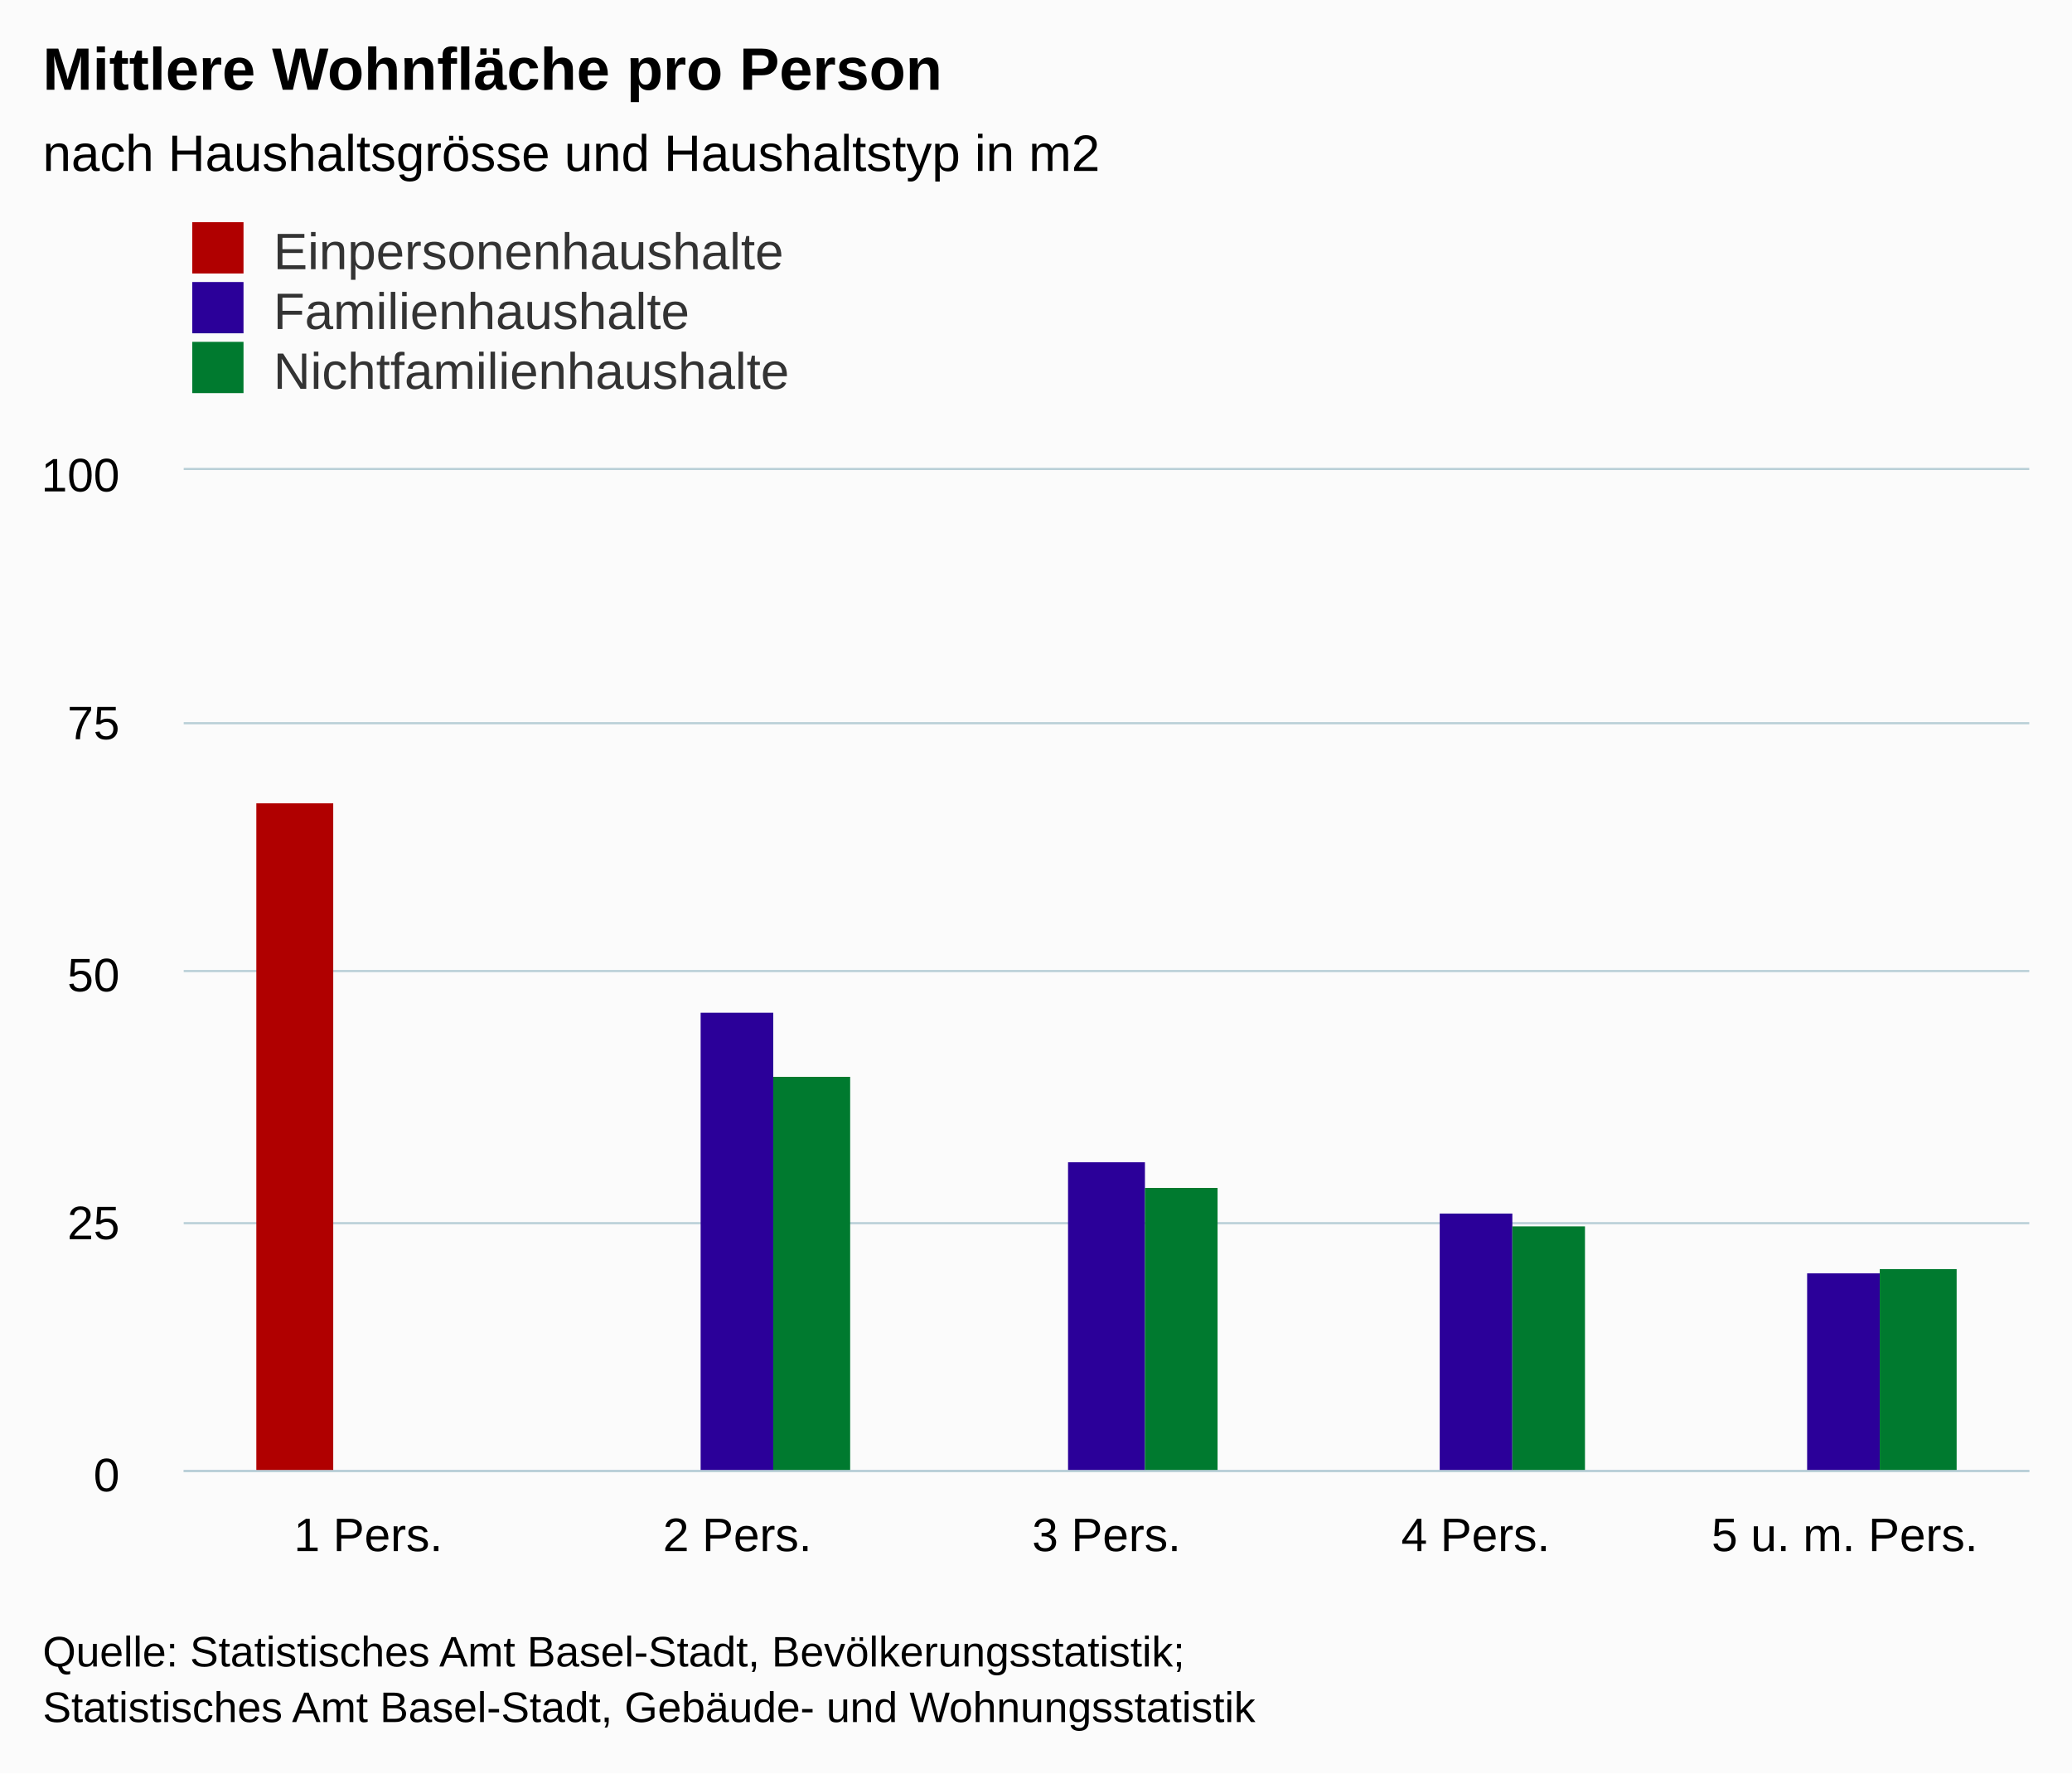
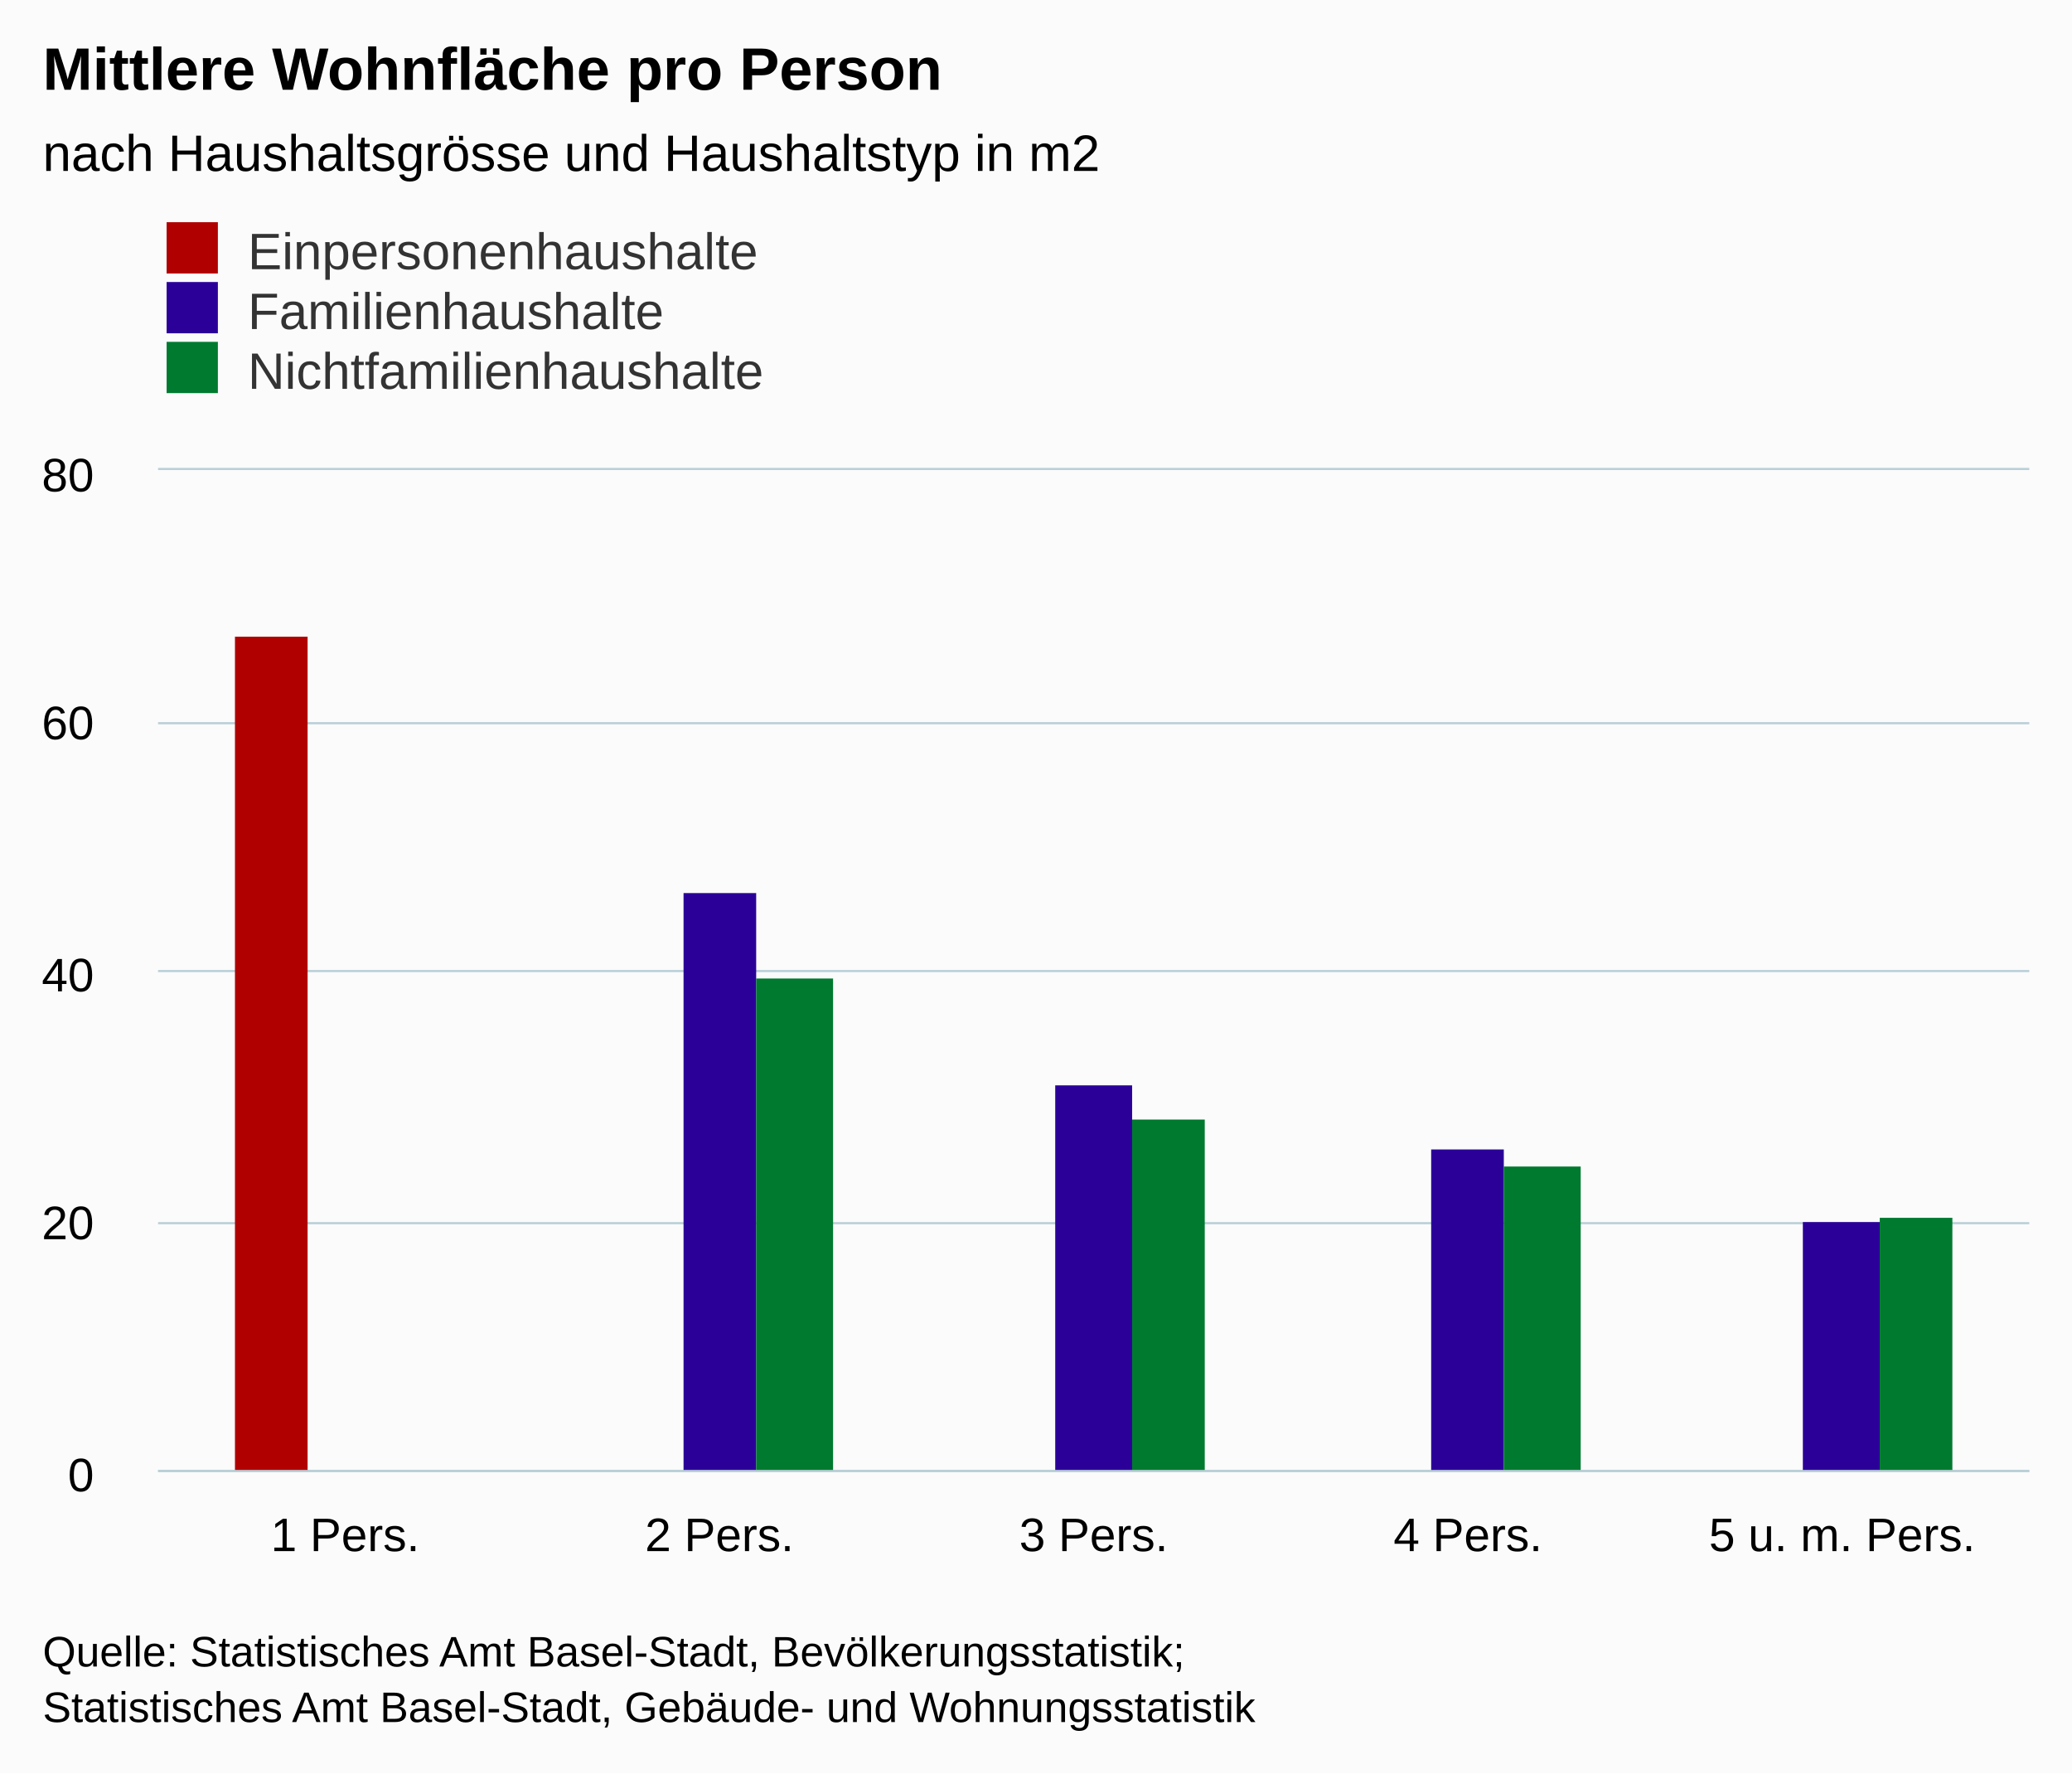
<svg xmlns="http://www.w3.org/2000/svg" version="1.1" class="highcharts-root" style="font-family:arial;font-size:12px;" viewBox="0 0 485 415">
  <defs>
    <clipPath>
-       <rect x="0" y="0" width="432" height="234" fill="none" />
+       <rect x="0" y="0" width="438" height="234" fill="none" />
    </clipPath>
    <clipPath id="a">
-       <rect x="0" y="0" width="432" height="234" fill="none" />
+       <rect x="0" y="0" width="438" height="234" fill="none" />
    </clipPath>
  </defs>
  <rect fill="#fbfbfb" class="highcharts-background" x="0" y="0" width="485" height="415" rx="0" ry="0" />
-   <rect fill="none" class="highcharts-plot-background" x="43" y="110" width="432" height="234" />
+   <rect fill="none" class="highcharts-plot-background" x="37" y="110" width="438" height="234" />
  <g class="highcharts-pane-group" />
  <g class="highcharts-grid highcharts-xaxis-grid ">
-     <path fill="none" class="highcharts-grid-line" d="M 128.5 110 L 128.5 344" opacity="1" />
-     <path fill="none" class="highcharts-grid-line" d="M 215.5 110 L 215.5 344" opacity="1" />
-     <path fill="none" class="highcharts-grid-line" d="M 301.5 110 L 301.5 344" opacity="1" />
-     <path fill="none" class="highcharts-grid-line" d="M 388.5 110 L 388.5 344" opacity="1" />
+     <path fill="none" class="highcharts-grid-line" d="M 124.5 110 L 124.5 344" opacity="1" />
+     <path fill="none" class="highcharts-grid-line" d="M 211.5 110 L 211.5 344" opacity="1" />
+     <path fill="none" class="highcharts-grid-line" d="M 299.5 110 L 299.5 344" opacity="1" />
+     <path fill="none" class="highcharts-grid-line" d="M 386.5 110 L 386.5 344" opacity="1" />
    <path fill="none" class="highcharts-grid-line" d="M 474.5 110 L 474.5 344" opacity="1" />
-     <path fill="none" class="highcharts-grid-line" d="M 42.5 110 L 42.5 344" opacity="1" />
+     <path fill="none" class="highcharts-grid-line" d="M 36.5 110 L 36.5 344" opacity="1" />
  </g>
  <g class="highcharts-grid highcharts-yaxis-grid ">
-     <path fill="none" stroke="#B9CFD7" stroke-width="0.5" class="highcharts-grid-line" d="M 43 344.25 L 475 344.25" opacity="1" />
-     <path fill="none" stroke="#B9CFD7" stroke-width="0.5" class="highcharts-grid-line" d="M 43 286.25 L 475 286.25" opacity="1" />
-     <path fill="none" stroke="#B9CFD7" stroke-width="0.5" class="highcharts-grid-line" d="M 43 227.25 L 475 227.25" opacity="1" />
-     <path fill="none" stroke="#B9CFD7" stroke-width="0.5" class="highcharts-grid-line" d="M 43 169.25 L 475 169.25" opacity="1" />
-     <path fill="none" stroke="#B9CFD7" stroke-width="0.5" class="highcharts-grid-line" d="M 43 109.75 L 475 109.75" opacity="1" />
+     <path fill="none" stroke="#B9CFD7" stroke-width="0.5" class="highcharts-grid-line" d="M 37 344.25 L 475 344.25" opacity="1" />
+     <path fill="none" stroke="#B9CFD7" stroke-width="0.5" class="highcharts-grid-line" d="M 37 286.25 L 475 286.25" opacity="1" />
+     <path fill="none" stroke="#B9CFD7" stroke-width="0.5" class="highcharts-grid-line" d="M 37 227.25 L 475 227.25" opacity="1" />
+     <path fill="none" stroke="#B9CFD7" stroke-width="0.5" class="highcharts-grid-line" d="M 37 169.25 L 475 169.25" opacity="1" />
+     <path fill="none" stroke="#B9CFD7" stroke-width="0.5" class="highcharts-grid-line" d="M 37 109.75 L 475 109.75" opacity="1" />
  </g>
-   <rect fill="none" class="highcharts-plot-border" x="43" y="110" width="432" height="234" />
+   <rect fill="none" class="highcharts-plot-border" x="37" y="110" width="438" height="234" />
  <g class="highcharts-axis highcharts-xaxis ">
-     <path fill="none" class="highcharts-axis-line" stroke="#B9CFD7" stroke-width="0.5" d="M 43 344.25 L 475 344.25" />
+     <path fill="none" class="highcharts-axis-line" stroke="#B9CFD7" stroke-width="0.5" d="M 37 344.25 L 475 344.25" />
  </g>
  <g class="highcharts-axis highcharts-yaxis ">
-     <path fill="none" class="highcharts-axis-line" d="M 43 110 L 43 344" />
+     <path fill="none" class="highcharts-axis-line" d="M 37 110 L 37 344" />
  </g>
  <g class="highcharts-series-group">
-     <g class="highcharts-series highcharts-series-0 highcharts-column-series highcharts-color-undefined " transform="translate(43,110) scale(1 1)" clip-path="url(#a)">
-       <rect x="17" y="78" width="18" height="157" fill="#b00000 " class="highcharts-point" />
+     <g class="highcharts-series highcharts-series-0 highcharts-column-series highcharts-color-undefined " transform="translate(37,110) scale(1 1)" clip-path="url(#a)">
+       <rect x="18" y="39" width="17" height="196" fill="#b00000 " class="highcharts-point" />
    </g>
-     <g class="highcharts-markers highcharts-series-0 highcharts-column-series highcharts-color-undefined " transform="translate(43,110) scale(1 1)" clip-path="none" />
-     <g class="highcharts-series highcharts-series-1 highcharts-column-series highcharts-color-undefined " transform="translate(43,110) scale(1 1)" clip-path="url(#a)">
-       <rect x="121" y="127" width="17" height="108" fill="#2B0099" class="highcharts-point" />
-       <rect x="207" y="162" width="18" height="73" fill="#2B0099" class="highcharts-point" />
-       <rect x="294" y="174" width="17" height="61" fill="#2B0099" class="highcharts-point" />
-       <rect x="380" y="188" width="17" height="47" fill="#2B0099" class="highcharts-point" />
+     <g class="highcharts-markers highcharts-series-0 highcharts-column-series highcharts-color-undefined " transform="translate(37,110) scale(1 1)" clip-path="none" />
+     <g class="highcharts-series highcharts-series-1 highcharts-column-series highcharts-color-undefined " transform="translate(37,110) scale(1 1)" clip-path="url(#a)">
+       <rect x="123" y="99" width="17" height="136" fill="#2B0099" class="highcharts-point" />
+       <rect x="210" y="144" width="18" height="91" fill="#2B0099" class="highcharts-point" />
+       <rect x="298" y="159" width="17" height="76" fill="#2B0099" class="highcharts-point" />
+       <rect x="385" y="176" width="18" height="59" fill="#2B0099" class="highcharts-point" />
    </g>
-     <g class="highcharts-markers highcharts-series-1 highcharts-column-series highcharts-color-undefined " transform="translate(43,110) scale(1 1)" clip-path="none" />
-     <g class="highcharts-series highcharts-series-2 highcharts-column-series highcharts-color-undefined " transform="translate(43,110) scale(1 1)" clip-path="url(#a)">
-       <rect x="138" y="142" width="18" height="93" fill="#007A2F" class="highcharts-point" />
-       <rect x="225" y="168" width="17" height="67" fill="#007A2F" class="highcharts-point" />
-       <rect x="311" y="177" width="17" height="58" fill="#007A2F" class="highcharts-point" />
-       <rect x="397" y="187" width="18" height="48" fill="#007A2F" class="highcharts-point" />
+     <g class="highcharts-markers highcharts-series-1 highcharts-column-series highcharts-color-undefined " transform="translate(37,110) scale(1 1)" clip-path="none" />
+     <g class="highcharts-series highcharts-series-2 highcharts-column-series highcharts-color-undefined " transform="translate(37,110) scale(1 1)" clip-path="url(#a)">
+       <rect x="140" y="119" width="18" height="116" fill="#007A2F" class="highcharts-point" />
+       <rect x="228" y="152" width="17" height="83" fill="#007A2F" class="highcharts-point" />
+       <rect x="315" y="163" width="18" height="72" fill="#007A2F" class="highcharts-point" />
+       <rect x="403" y="175" width="17" height="60" fill="#007A2F" class="highcharts-point" />
    </g>
-     <g class="highcharts-markers highcharts-series-2 highcharts-column-series highcharts-color-undefined " transform="translate(43,110) scale(1 1)" clip-path="none" />
+     <g class="highcharts-markers highcharts-series-2 highcharts-column-series highcharts-color-undefined " transform="translate(37,110) scale(1 1)" clip-path="none" />
  </g>
  <text x="10" text-anchor="start" class="highcharts-title" style="color:#000000;font-size:14px;font-weight:bold;fill:#000000;" y="21">
    <tspan>Mittlere Wohnfläche pro Person</tspan>
  </text>
  <text x="10" text-anchor="start" class="highcharts-subtitle" style="color:#000000;font-size:12px;font-weight:normal;font-family:arial;fill:#000000;" y="40">
    <tspan>nach Haushaltsgrösse und Haushaltstyp in m2</tspan>
  </text>
-   <g class="highcharts-legend" transform="translate(35,45)">
+   <g class="highcharts-legend" transform="translate(29,45)">
    <rect fill="none" class="highcharts-legend-box" rx="0" ry="0" x="0" y="0" width="296" height="53" visibility="visible" />
    <g>
      <g>
        <g class="highcharts-legend-item highcharts-column-series highcharts-color-undefined highcharts-series-0" transform="translate(8,3)">
          <text x="21" style="color:#333333;font-size:12px;font-weight:normal;cursor:pointer;fill:#333333;" text-anchor="start" y="15">
            <tspan>Einpersonenhaushalte</tspan>
          </text>
          <rect x="2" y="4" width="12" height="12" fill="#b00000 " class="highcharts-point" />
        </g>
        <g class="highcharts-legend-item highcharts-column-series highcharts-color-undefined highcharts-series-1" transform="translate(8,17)">
          <text x="21" y="15" style="color:#333333;font-size:12px;font-weight:normal;cursor:pointer;fill:#333333;" text-anchor="start">
            <tspan>Familienhaushalte</tspan>
          </text>
          <rect x="2" y="4" width="12" height="12" fill="#2B0099" class="highcharts-point" />
        </g>
        <g class="highcharts-legend-item highcharts-column-series highcharts-color-undefined highcharts-series-2" transform="translate(8,31)">
          <text x="21" y="15" style="color:#333333;font-size:12px;font-weight:normal;cursor:pointer;fill:#333333;" text-anchor="start">
            <tspan>Nichtfamilienhaushalte</tspan>
          </text>
          <rect x="2" y="4" width="12" height="12" fill="#007A2F" class="highcharts-point" />
        </g>
      </g>
    </g>
  </g>
  <g class="highcharts-axis-labels highcharts-xaxis-labels ">
-     <text x="86.2" style="color:#000000;cursor:default;font-size:11px;fill:#000000;" text-anchor="middle" transform="translate(0,0)" y="363" opacity="1">
+     <text x="80.8" style="color:#000000;cursor:default;font-size:11px;fill:#000000;" text-anchor="middle" transform="translate(0,0)" y="363" opacity="1">
      <tspan>1 Pers.</tspan>
    </text>
-     <text x="172.6" style="color:#000000;cursor:default;font-size:11px;fill:#000000;" text-anchor="middle" transform="translate(0,0)" y="363" opacity="1">
+     <text x="168.4" style="color:#000000;cursor:default;font-size:11px;fill:#000000;" text-anchor="middle" transform="translate(0,0)" y="363" opacity="1">
      <tspan>2 Pers.</tspan>
    </text>
-     <text x="259" style="color:#000000;cursor:default;font-size:11px;fill:#000000;" text-anchor="middle" transform="translate(0,0)" y="363" opacity="1">
+     <text x="256" style="color:#000000;cursor:default;font-size:11px;fill:#000000;" text-anchor="middle" transform="translate(0,0)" y="363" opacity="1">
      <tspan>3 Pers.</tspan>
    </text>
-     <text x="345.4" style="color:#000000;cursor:default;font-size:11px;fill:#000000;" text-anchor="middle" transform="translate(0,0)" y="363" opacity="1">
+     <text x="343.6" style="color:#000000;cursor:default;font-size:11px;fill:#000000;" text-anchor="middle" transform="translate(0,0)" y="363" opacity="1">
      <tspan>4 Pers.</tspan>
    </text>
-     <text x="431.8" style="color:#000000;cursor:default;font-size:11px;fill:#000000;" text-anchor="middle" transform="translate(0,0)" y="363" opacity="1">
+     <text x="431.2" style="color:#000000;cursor:default;font-size:11px;fill:#000000;" text-anchor="middle" transform="translate(0,0)" y="363" opacity="1">
      <tspan>5 u. m. Pers.</tspan>
    </text>
  </g>
  <g class="highcharts-axis-labels highcharts-yaxis-labels ">
-     <text x="28" style="color:#000000;cursor:default;font-size:11px;fill:#000000;" text-anchor="end" transform="translate(0,0)" y="349" opacity="1">
+     <text x="22" style="color:#000000;cursor:default;font-size:11px;fill:#000000;" text-anchor="end" transform="translate(0,0)" y="349" opacity="1">
      <tspan>0</tspan>
    </text>
-     <text x="28" style="color:#000000;cursor:default;font-size:11px;fill:#000000;" text-anchor="end" transform="translate(0,0)" y="290" opacity="1">
-       <tspan>25</tspan>
+     <text x="22" style="color:#000000;cursor:default;font-size:11px;fill:#000000;" text-anchor="end" transform="translate(0,0)" y="290" opacity="1">
+       <tspan>20</tspan>
    </text>
-     <text x="28" style="color:#000000;cursor:default;font-size:11px;fill:#000000;" text-anchor="end" transform="translate(0,0)" y="232" opacity="1">
-       <tspan>50</tspan>
+     <text x="22" style="color:#000000;cursor:default;font-size:11px;fill:#000000;" text-anchor="end" transform="translate(0,0)" y="232" opacity="1">
+       <tspan>40</tspan>
    </text>
-     <text x="28" style="color:#000000;cursor:default;font-size:11px;fill:#000000;" text-anchor="end" transform="translate(0,0)" y="173" opacity="1">
-       <tspan>75</tspan>
+     <text x="22" style="color:#000000;cursor:default;font-size:11px;fill:#000000;" text-anchor="end" transform="translate(0,0)" y="173" opacity="1">
+       <tspan>60</tspan>
    </text>
-     <text x="28" style="color:#000000;cursor:default;font-size:11px;fill:#000000;" text-anchor="end" transform="translate(0,0)" y="115" opacity="1">
-       <tspan>100</tspan>
+     <text x="22" style="color:#000000;cursor:default;font-size:11px;fill:#000000;" text-anchor="end" transform="translate(0,0)" y="115" opacity="1">
+       <tspan>80</tspan>
    </text>
  </g>
  <text x="10" class="highcharts-credits" text-anchor="start" style="cursor:default;color:#000000;font-size:10px;fill:#000000;" y="390">
    <tspan>Quelle: Statistisches Amt Basel-Stadt, Bevölkerungsstatistik;</tspan>
    <tspan x="10" dy="13">Statistisches Amt Basel-Stadt, Gebäude- und Wohnungsstatistik</tspan>
  </text>
</svg>
